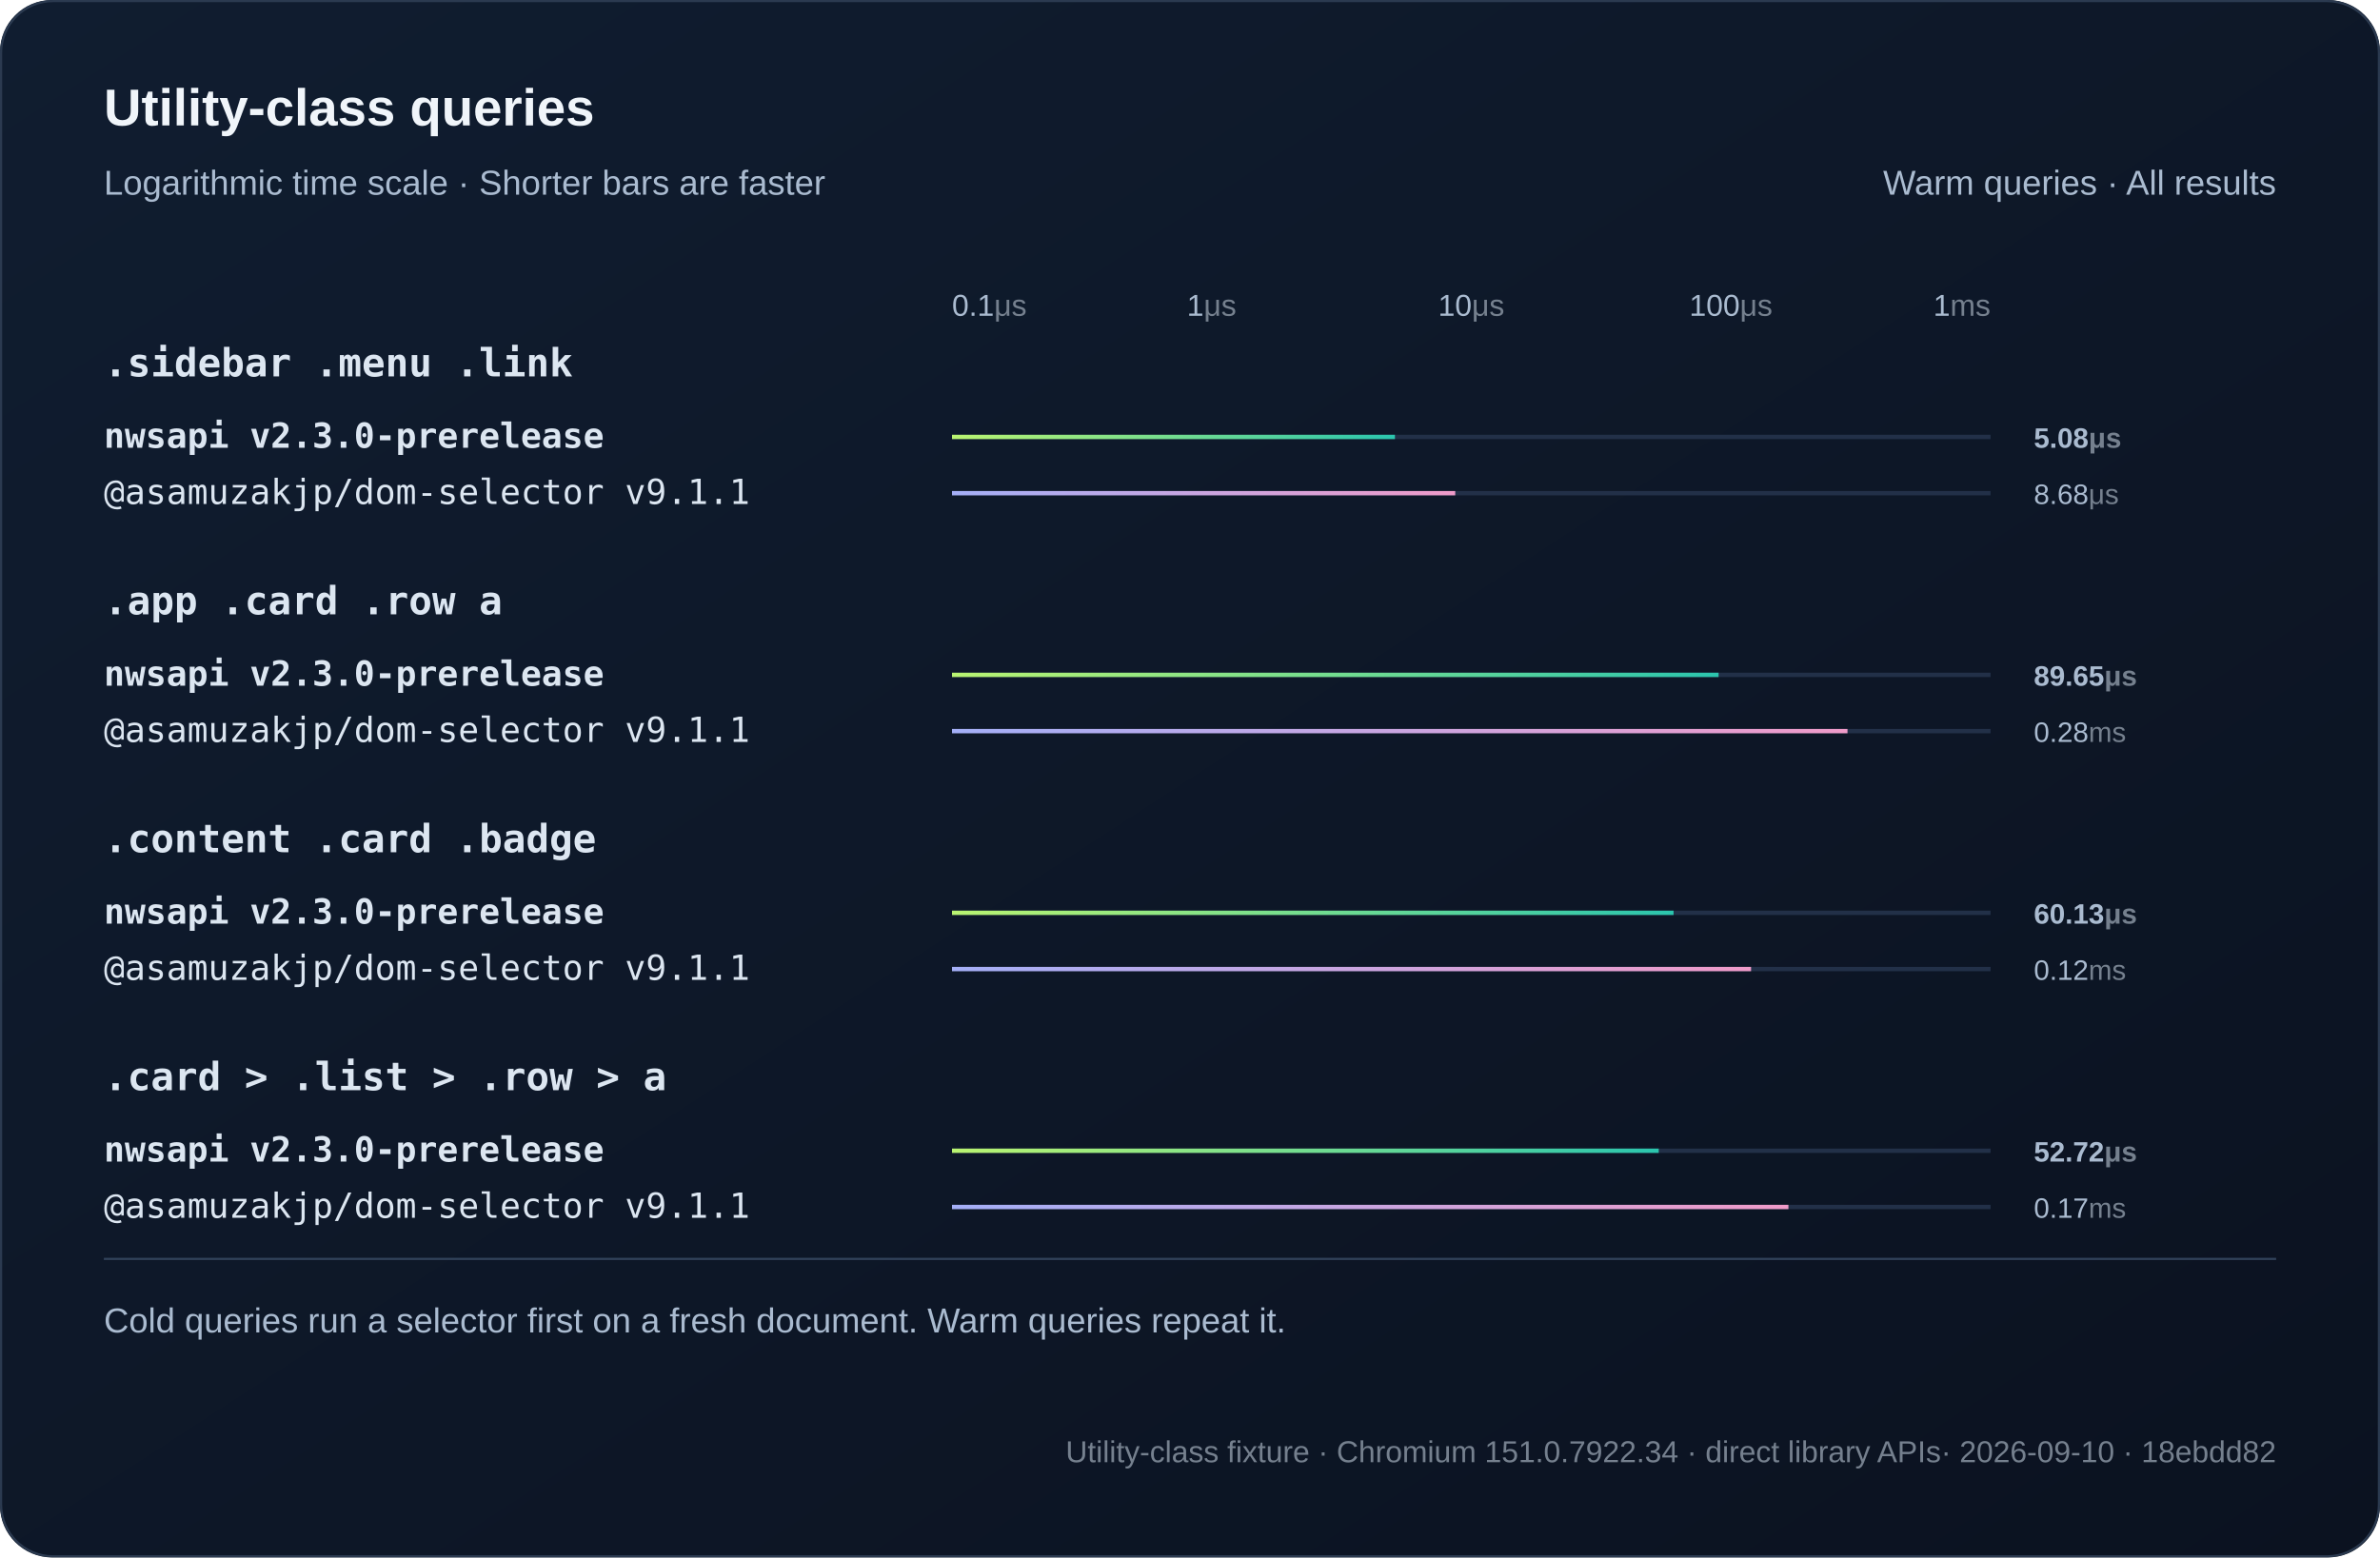
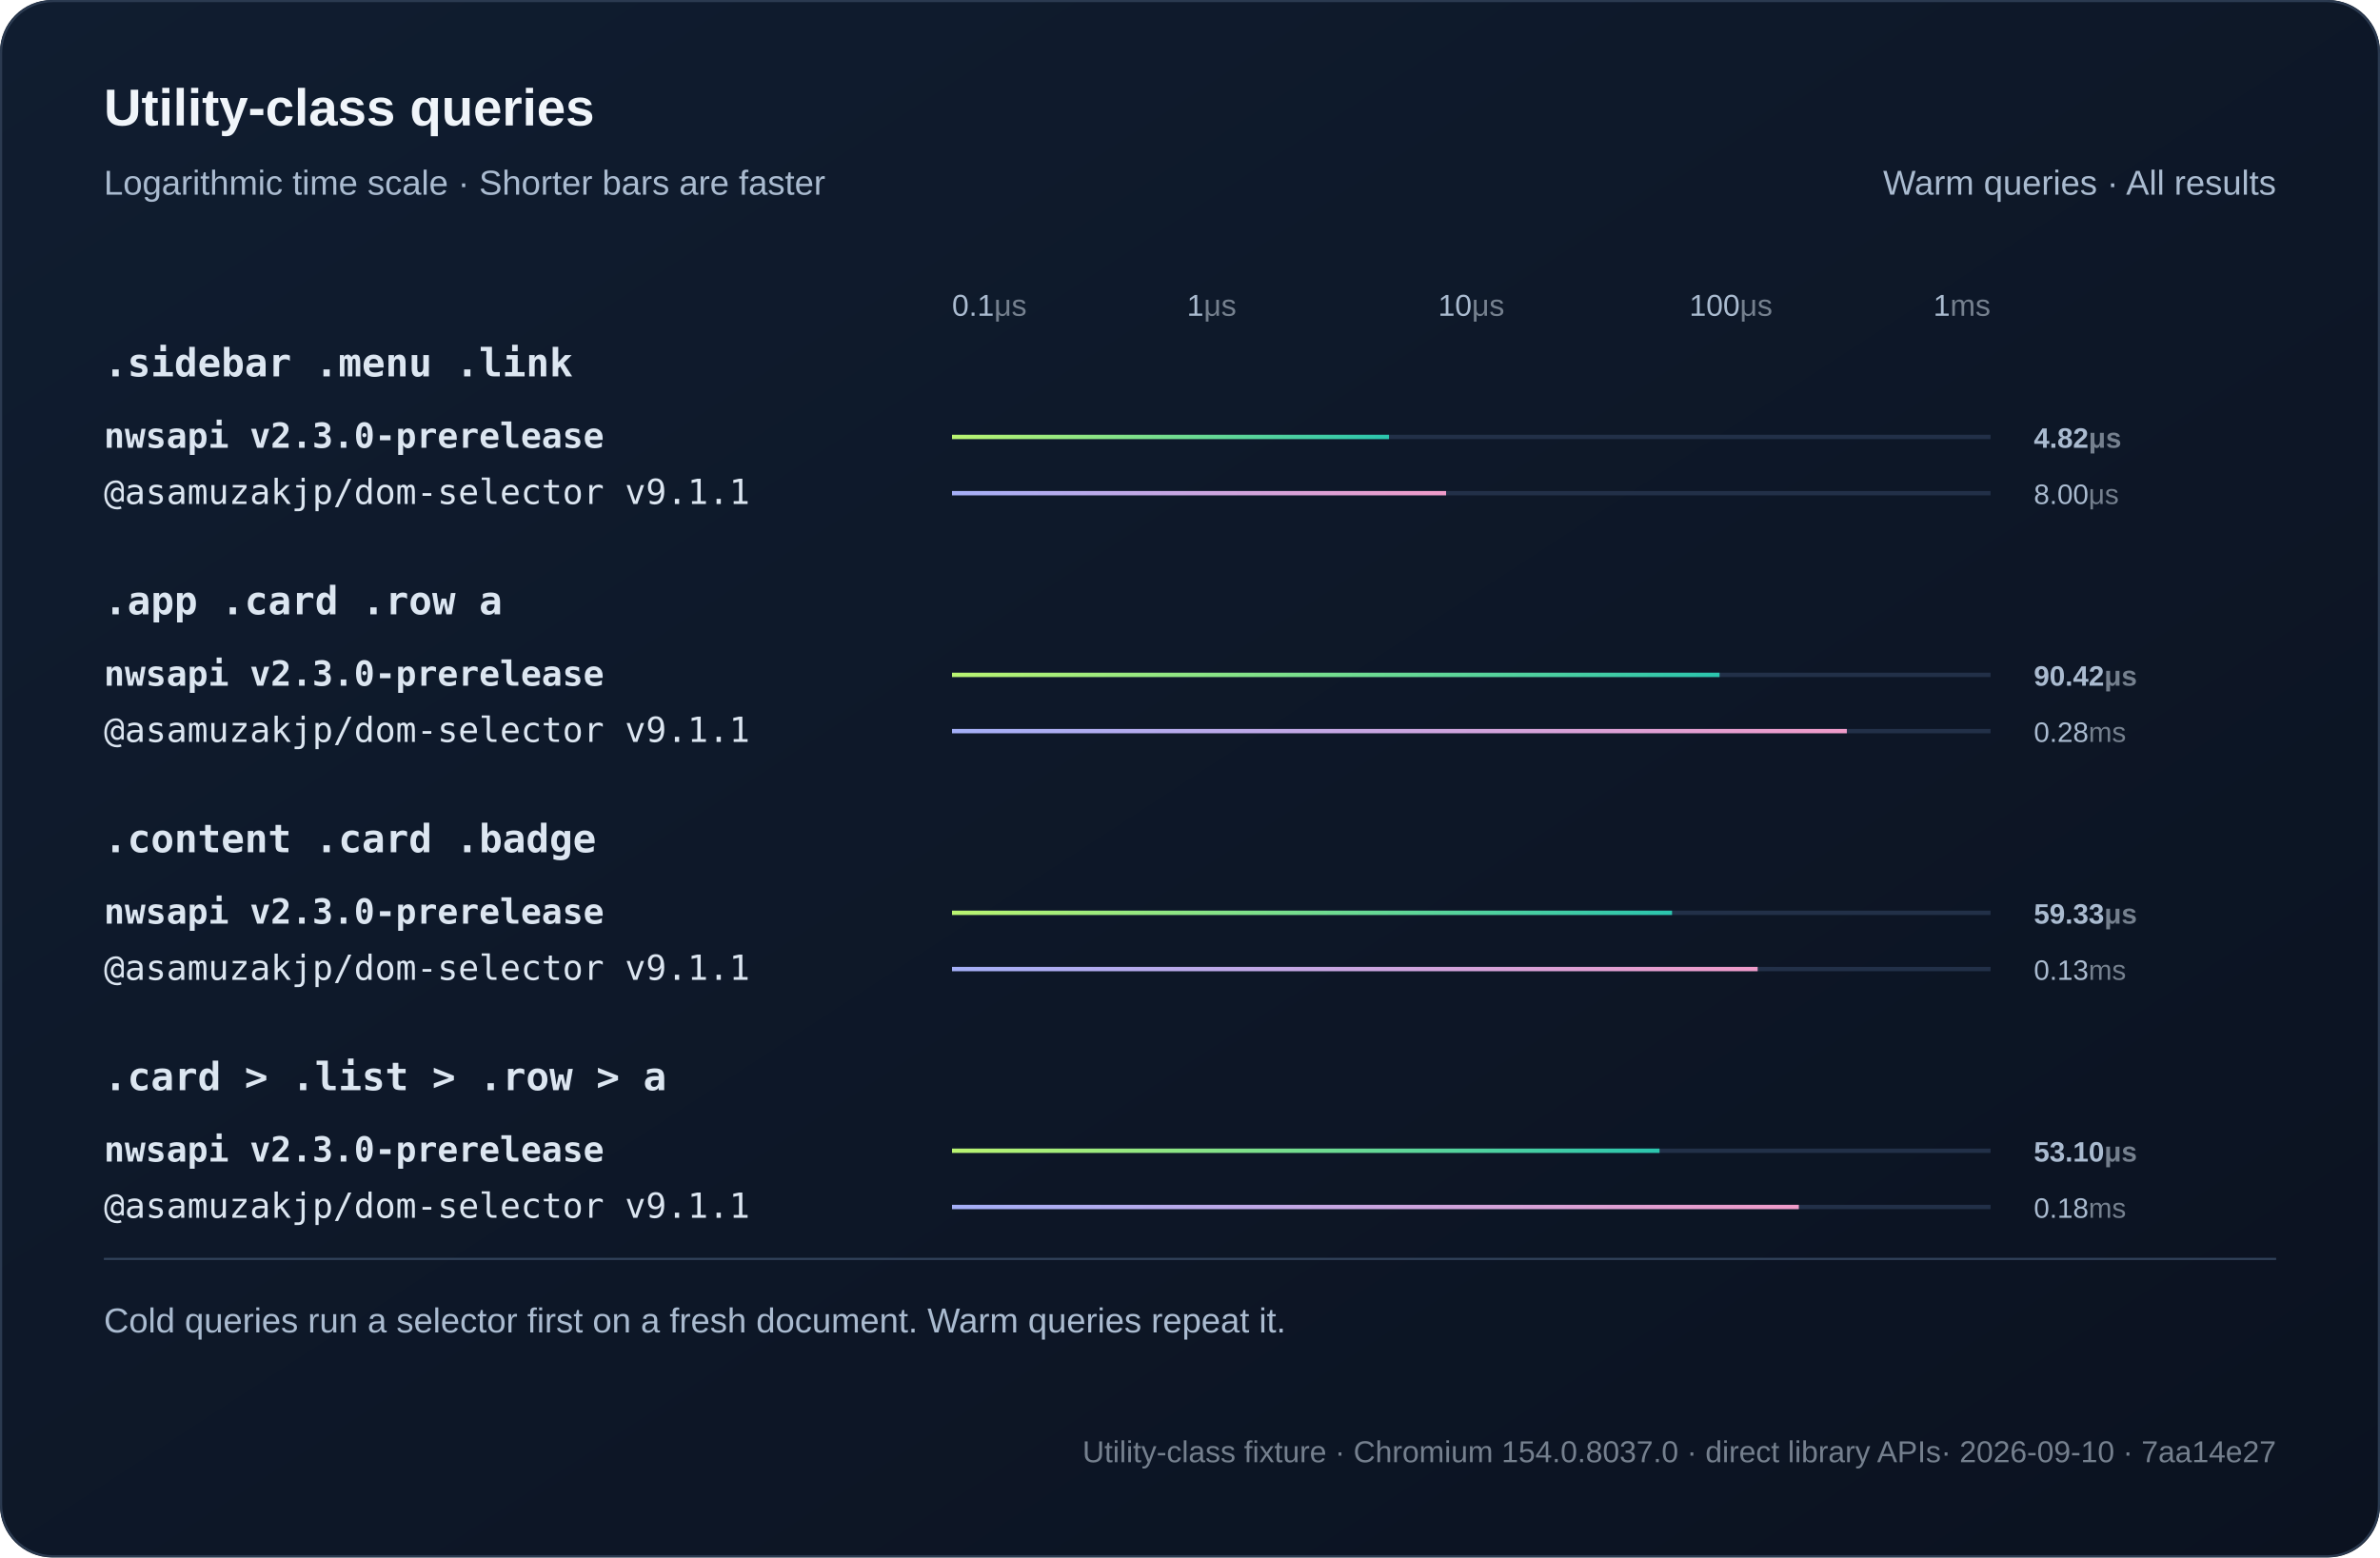
<svg xmlns="http://www.w3.org/2000/svg" width="1100" height="720" viewBox="0 0 1100 720" role="img">
  <defs>
    <linearGradient id="bg" x2="1" y2="1">
      <stop stop-color="#101d30" />
      <stop offset="1" stop-color="#0b1220" />
    </linearGradient>
    <linearGradient id="series0">
      <stop stop-color="#baf471" />
      <stop offset="1" stop-color="#2bc5ae" />
    </linearGradient>
    <linearGradient id="series1">
      <stop stop-color="#a4aff7" />
      <stop offset="1" stop-color="#ef9bc9" />
    </linearGradient>
  </defs>
  <style>text{font-family:Arial,Helvetica,sans-serif;fill:#f0f5fa}
.muted{fill:#aabbd0;font:16px Arial,Helvetica,sans-serif}
.code{font:18px Consolas,Menlo,monospace;fill:#dce6f1}
.note .code{font:16px Consolas,Menlo,monospace}
.metadata,.metadata .code{fill:#75808e;font-size:14px}
.chart-title{font-size:24px;font-weight:700}
.unit{fill:#75808e}
.package{font-family:Consolas,Menlo,monospace}
.comparison{font-size:14px;font-variant-numeric:tabular-nums}
.tick{fill:#aabbd0;font-size:12px}
.time{fill:#aabbd0;font-size:13px;font-variant-numeric:tabular-nums}
- .engine{font-size:16px}.selector{font-weight:600}.tick{font-size:14px}.bar{transform-box:fill-box;transform-origin:left center;animation:fill 800ms ease-out both}@keyframes fill{from{transform:scaleX(0)}to{transform:scaleX(1)}}@media(prefers-reduced-motion:reduce){.bar{animation:none}}</style>
+ .engine{font-size:16px}.selector{font-weight:600}.tick{font-size:14px}</style>
  <rect width="1100" height="720" rx="24" fill="url(#bg)" />
  <rect x=".5" y=".5" width="1099" height="719" rx="24" fill="none" stroke="#2b3a50" />
  <text x="48" y="58" class="chart-title">Utility-class queries</text>
  <text x="48" y="90" class="muted">Logarithmic time scale · Shorter bars are faster</text>
  <text x="1052" y="90" text-anchor="end" class="muted">Warm queries · All results</text>
  <text x="440" y="146" text-anchor="start" class="tick">0.1<tspan class="unit">μs</tspan>
  </text>
  <text x="560" y="146" text-anchor="middle" class="tick">1<tspan class="unit">μs</tspan>
  </text>
  <text x="680" y="146" text-anchor="middle" class="tick">10<tspan class="unit">μs</tspan>
  </text>
  <text x="800" y="146" text-anchor="middle" class="tick">100<tspan class="unit">μs</tspan>
  </text>
  <text x="920" y="146" text-anchor="end" class="tick">1<tspan class="unit">ms</tspan>
  </text>
  <text x="48" y="174" class="code selector">.sidebar .menu .link</text>
  <g>
    <text x="48" y="207" class="code engine" style="font-weight:700">nwsapi v2.3.0-prerelease</text>
    <path d="M440 202h480" stroke="#223048" stroke-width="2" />
-     <rect class="bar" x="440" y="201" width="204.72" height="2" fill="url(#series0)" />
-     <text x="940" y="207" class="time" style="font-weight:700">5.08<tspan class="unit">μs</tspan>
+     <rect class="bar" x="440" y="201" width="201.97" height="2" fill="url(#series0)" />
+     <text x="940" y="207" class="time" style="font-weight:700">4.82<tspan class="unit">μs</tspan>
    </text>
  </g>
  <g>
    <text x="48" y="233" class="code engine">@asamuzakjp/dom-selector v9.1.1</text>
    <path d="M440 228h480" stroke="#223048" stroke-width="2" />
-     <rect class="bar" x="440" y="227" width="232.59" height="2" fill="url(#series1)" />
-     <text x="940" y="233" class="time">8.68<tspan class="unit">μs</tspan>
+     <rect class="bar" x="440" y="227" width="228.36" height="2" fill="url(#series1)" />
+     <text x="940" y="233" class="time">8.00<tspan class="unit">μs</tspan>
    </text>
  </g>
  <text x="48" y="284" class="code selector">.app .card .row a</text>
  <g>
    <text x="48" y="317" class="code engine" style="font-weight:700">nwsapi v2.3.0-prerelease</text>
    <path d="M440 312h480" stroke="#223048" stroke-width="2" />
-     <rect class="bar" x="440" y="311" width="354.31" height="2" fill="url(#series0)" />
-     <text x="940" y="317" class="time" style="font-weight:700">89.65<tspan class="unit">μs</tspan>
+     <rect class="bar" x="440" y="311" width="354.75" height="2" fill="url(#series0)" />
+     <text x="940" y="317" class="time" style="font-weight:700">90.42<tspan class="unit">μs</tspan>
    </text>
  </g>
  <g>
    <text x="48" y="343" class="code engine">@asamuzakjp/dom-selector v9.1.1</text>
    <path d="M440 338h480" stroke="#223048" stroke-width="2" />
-     <rect class="bar" x="440" y="337" width="413.88" height="2" fill="url(#series1)" />
+     <rect class="bar" x="440" y="337" width="413.58" height="2" fill="url(#series1)" />
    <text x="940" y="343" class="time">0.28<tspan class="unit">ms</tspan>
    </text>
  </g>
  <text x="48" y="394" class="code selector">.content .card .badge</text>
  <g>
    <text x="48" y="427" class="code engine" style="font-weight:700">nwsapi v2.3.0-prerelease</text>
    <path d="M440 422h480" stroke="#223048" stroke-width="2" />
-     <rect class="bar" x="440" y="421" width="333.49" height="2" fill="url(#series0)" />
-     <text x="940" y="427" class="time" style="font-weight:700">60.13<tspan class="unit">μs</tspan>
+     <rect class="bar" x="440" y="421" width="332.8" height="2" fill="url(#series0)" />
+     <text x="940" y="427" class="time" style="font-weight:700">59.33<tspan class="unit">μs</tspan>
    </text>
  </g>
  <g>
    <text x="48" y="453" class="code engine">@asamuzakjp/dom-selector v9.1.1</text>
    <path d="M440 448h480" stroke="#223048" stroke-width="2" />
-     <rect class="bar" x="440" y="447" width="369.32" height="2" fill="url(#series1)" />
-     <text x="940" y="453" class="time">0.12<tspan class="unit">ms</tspan>
+     <rect class="bar" x="440" y="447" width="372.36" height="2" fill="url(#series1)" />
+     <text x="940" y="453" class="time">0.13<tspan class="unit">ms</tspan>
    </text>
  </g>
  <text x="48" y="504" class="code selector">.card &gt; .list &gt; .row &gt; a</text>
  <g>
    <text x="48" y="537" class="code engine" style="font-weight:700">nwsapi v2.3.0-prerelease</text>
    <path d="M440 532h480" stroke="#223048" stroke-width="2" />
-     <rect class="bar" x="440" y="531" width="326.64" height="2" fill="url(#series0)" />
-     <text x="940" y="537" class="time" style="font-weight:700">52.72<tspan class="unit">μs</tspan>
+     <rect class="bar" x="440" y="531" width="327.01" height="2" fill="url(#series0)" />
+     <text x="940" y="537" class="time" style="font-weight:700">53.10<tspan class="unit">μs</tspan>
    </text>
  </g>
  <g>
    <text x="48" y="563" class="code engine">@asamuzakjp/dom-selector v9.1.1</text>
    <path d="M440 558h480" stroke="#223048" stroke-width="2" />
-     <rect class="bar" x="440" y="557" width="386.58" height="2" fill="url(#series1)" />
-     <text x="940" y="563" class="time">0.17<tspan class="unit">ms</tspan>
+     <rect class="bar" x="440" y="557" width="391.39" height="2" fill="url(#series1)" />
+     <text x="940" y="563" class="time">0.18<tspan class="unit">ms</tspan>
    </text>
  </g>
  <path d="M48 582h1004" stroke="#304159" />
  <text x="48" y="616" class="muted">Cold queries run a selector first on a fresh document. Warm queries repeat it.</text>
-   <text x="1052" y="676" text-anchor="end" class="muted note metadata">Utility-class fixture · Chromium 151.0.7922.34 · direct library APIs<tspan fill="#75808e"> · 2026-09-10 · 18ebdd82</tspan>
+   <text x="1052" y="676" text-anchor="end" class="muted note metadata">Utility-class fixture · Chromium 154.0.8037.0 · direct library APIs<tspan fill="#75808e"> · 2026-09-10 · 7aa14e27</tspan>
  </text>
</svg>
